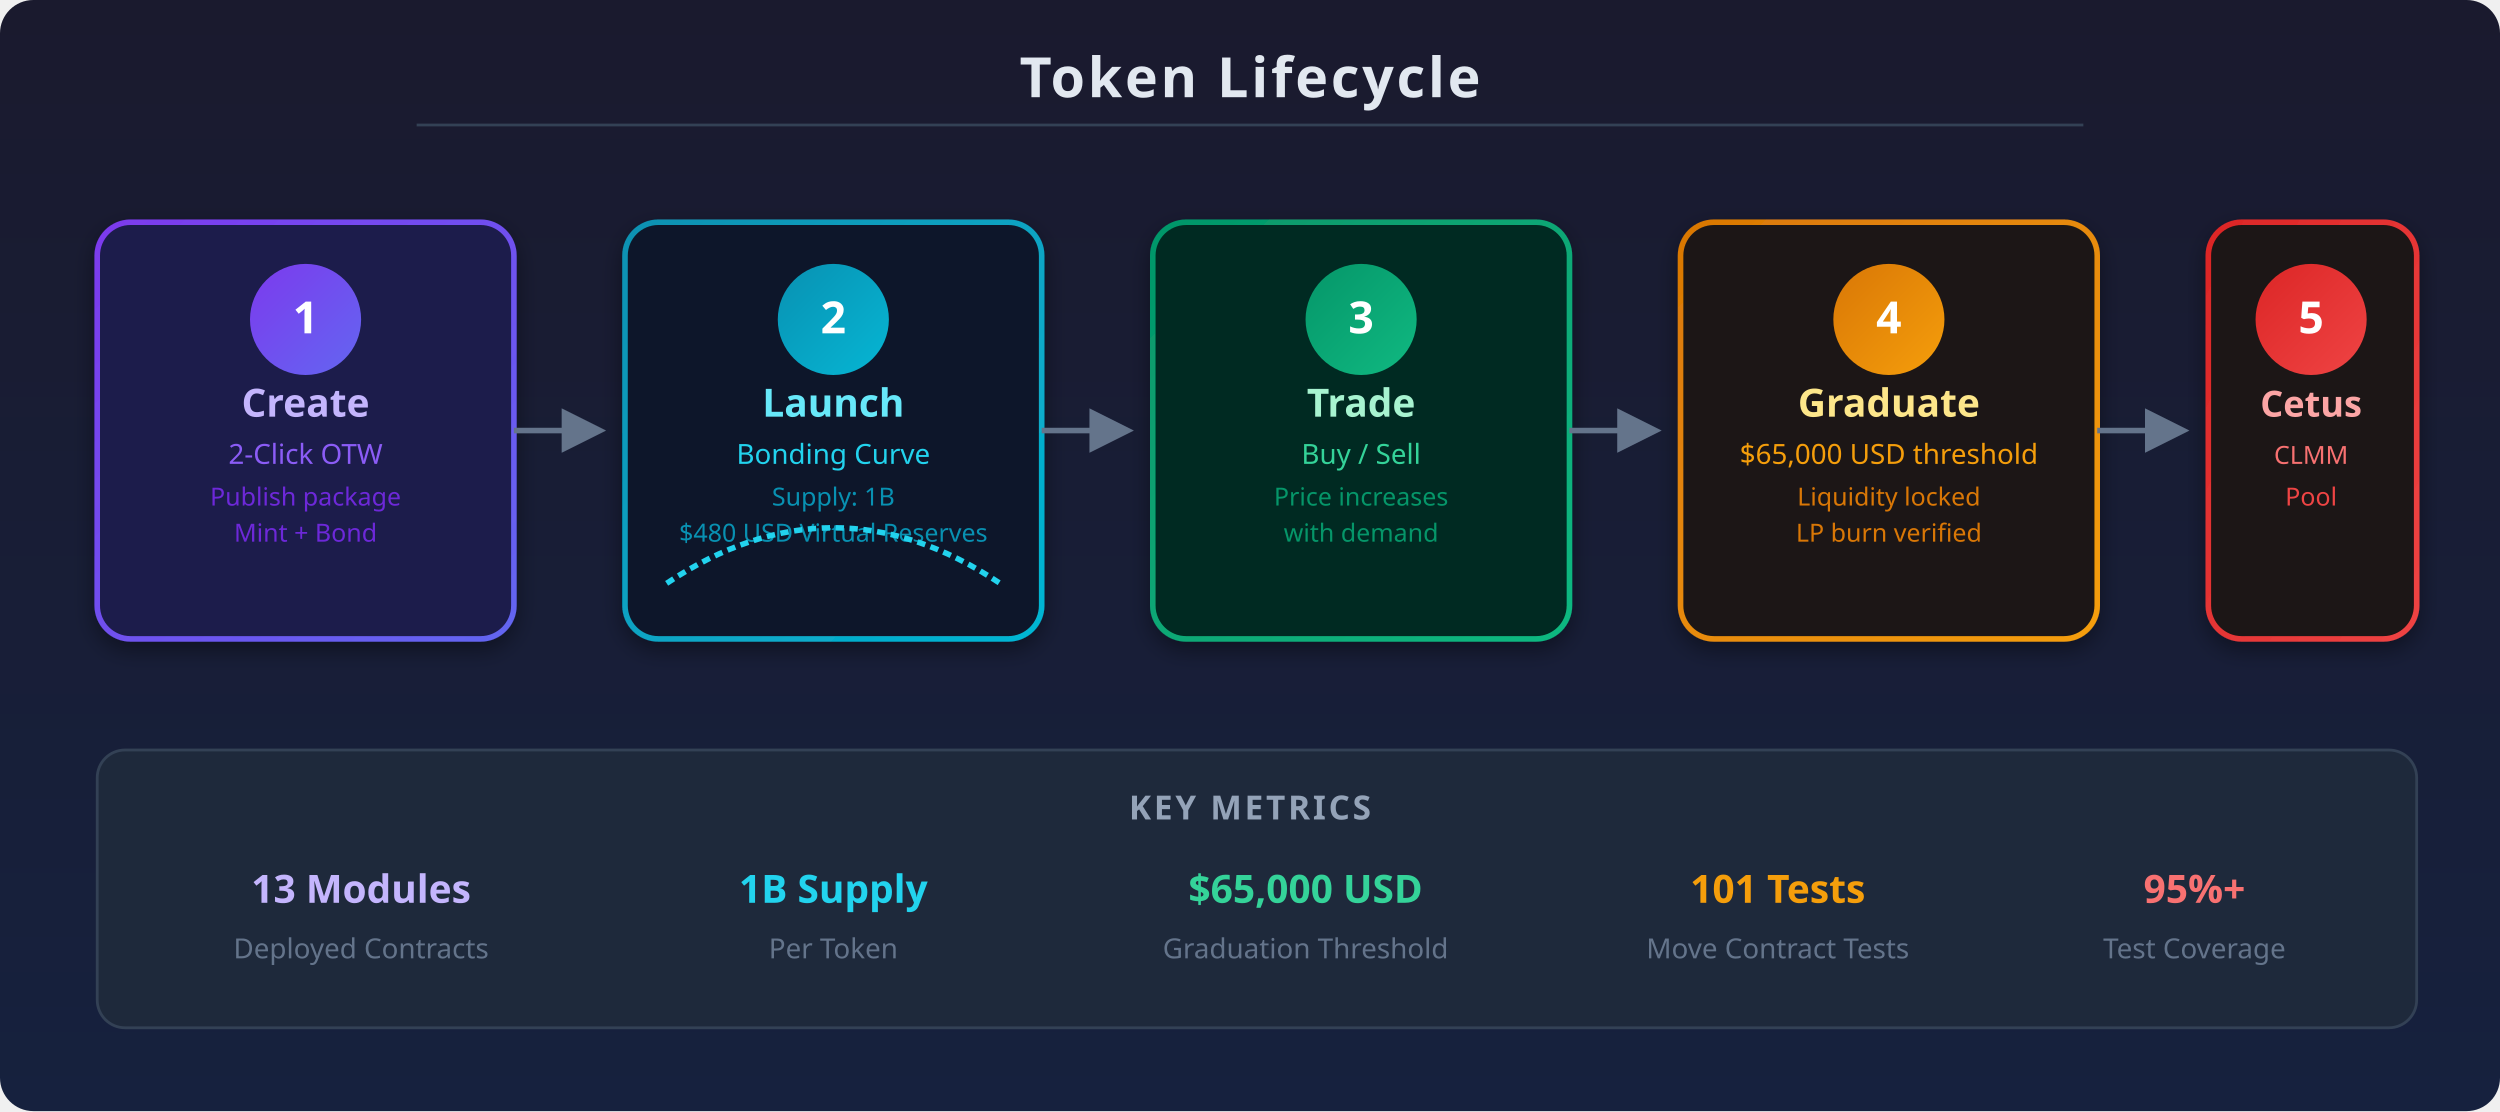
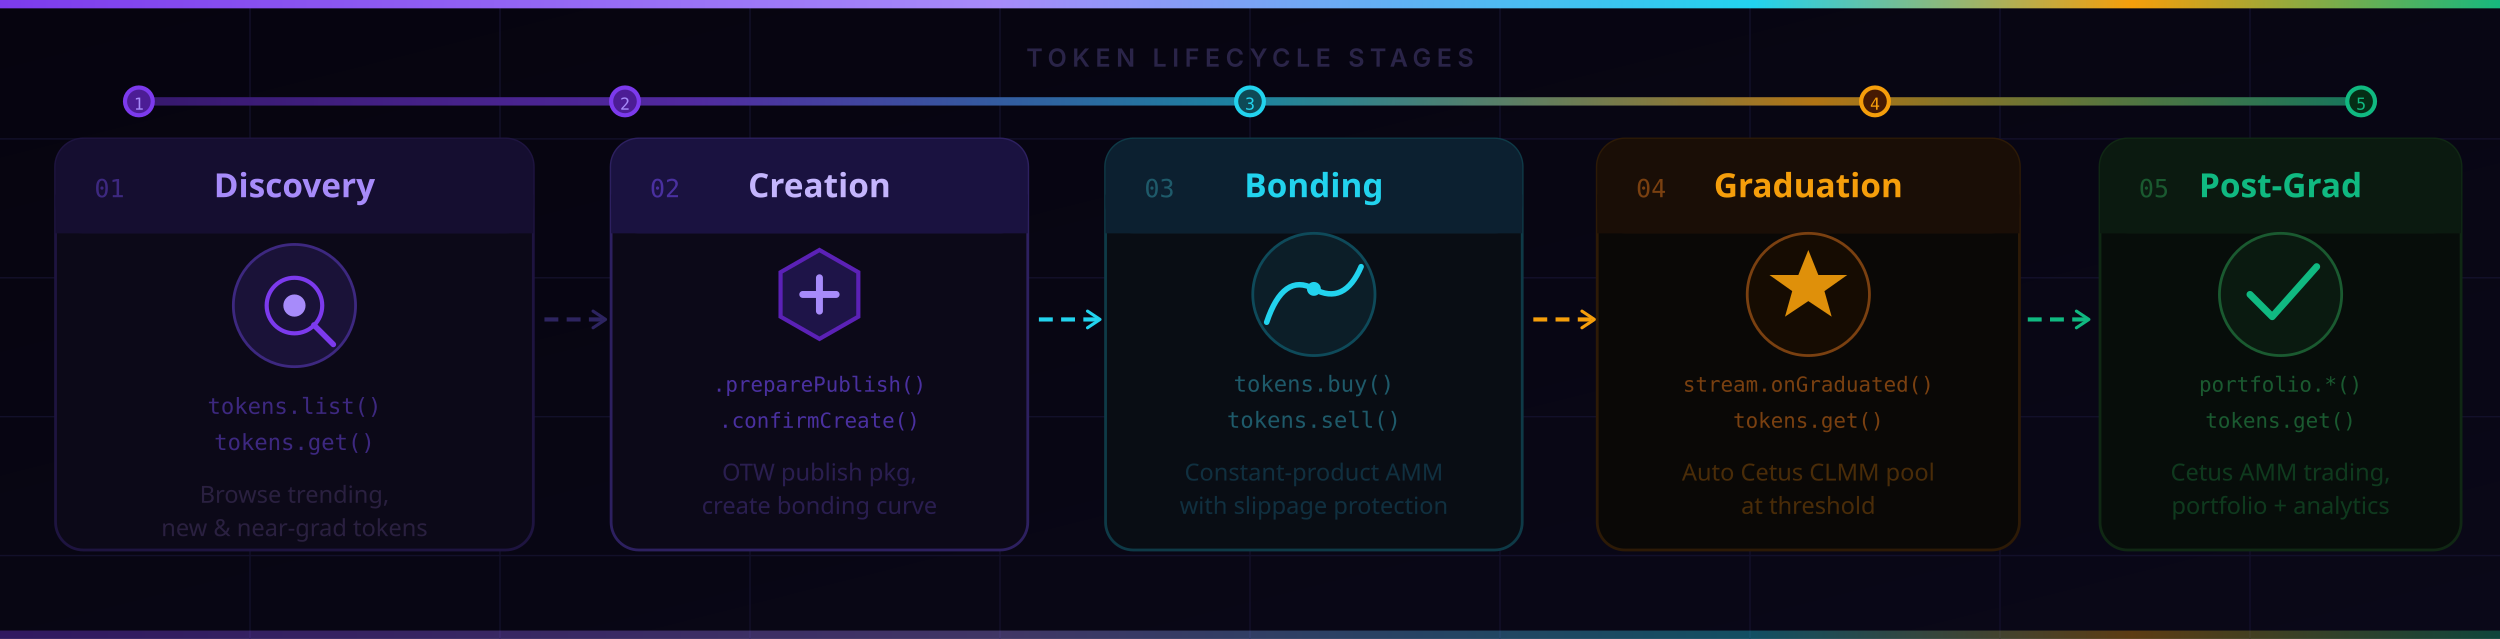
- <svg xmlns="http://www.w3.org/2000/svg" viewBox="0 0 900 400" font-family="'Segoe UI', -apple-system, sans-serif">
+ <svg xmlns="http://www.w3.org/2000/svg" width="900" height="230" viewBox="0 0 900 230">
  <defs>
-     <linearGradient id="bg" x1="0" y1="0" x2="0" y2="1">
-       <stop offset="0%" stop-color="#1a1a2e" />
-       <stop offset="100%" stop-color="#16213e" />
+     <linearGradient id="bg" x1="0%" y1="0%" x2="100%" y2="100%">
+       <stop offset="0%" stop-color="#06040F" />
+       <stop offset="100%" stop-color="#0A0818" />
    </linearGradient>
-     <linearGradient id="step1" x1="0" y1="0" x2="1" y2="1">
-       <stop offset="0%" stop-color="#7c3aed" />
-       <stop offset="100%" stop-color="#6366f1" />
+     <linearGradient id="top-bar" x1="0%" y1="0%" x2="100%" y2="0%">
+       <stop offset="0%" stop-color="#7C3AED" />
+       <stop offset="40%" stop-color="#A78BFA" />
+       <stop offset="70%" stop-color="#22D3EE" />
+       <stop offset="85%" stop-color="#F59E0B" />
+       <stop offset="100%" stop-color="#10B981" />
    </linearGradient>
-     <linearGradient id="step2" x1="0" y1="0" x2="1" y2="1">
-       <stop offset="0%" stop-color="#0891b2" />
-       <stop offset="100%" stop-color="#06b6d4" />
+     <linearGradient id="progress-bar" x1="0%" y1="0%" x2="100%" y2="0%">
+       <stop offset="0%" stop-color="#4C1D95" stop-opacity="0.6" />
+       <stop offset="25%" stop-color="#7C3AED" stop-opacity="0.6" />
+       <stop offset="50%" stop-color="#22D3EE" stop-opacity="0.6" />
+       <stop offset="75%" stop-color="#F59E0B" stop-opacity="0.7" />
+       <stop offset="100%" stop-color="#10B981" stop-opacity="0.6" />
    </linearGradient>
-     <linearGradient id="step3" x1="0" y1="0" x2="1" y2="1">
-       <stop offset="0%" stop-color="#059669" />
-       <stop offset="100%" stop-color="#10b981" />
-     </linearGradient>
-     <linearGradient id="step4" x1="0" y1="0" x2="1" y2="1">
-       <stop offset="0%" stop-color="#d97706" />
-       <stop offset="100%" stop-color="#f59e0b" />
-     </linearGradient>
-     <linearGradient id="step5" x1="0" y1="0" x2="1" y2="1">
-       <stop offset="0%" stop-color="#dc2626" />
-       <stop offset="100%" stop-color="#ef4444" />
-     </linearGradient>
-     <filter id="shadow">
-       <feDropShadow dx="0" dy="3" stdDeviation="4" flood-opacity="0.4" />
-     </filter>
-     <marker id="arrow" viewBox="0 0 10 10" refX="8" refY="5" markerWidth="8" markerHeight="8" orient="auto">
-       <path d="M0,0 L10,5 L0,10 Z" fill="#64748b" />
+     <marker id="arr" viewBox="0 0 10 10" refX="8" refY="5" markerWidth="5" markerHeight="5" orient="auto-start-reverse">
+       <path d="M2 1L8 5L2 9" fill="none" stroke="context-stroke" stroke-width="1.5" stroke-linecap="round" stroke-linejoin="round" />
    </marker>
  </defs>
-   <rect width="900" height="400" fill="url(#bg)" rx="12" />
-   <text x="450" y="35" text-anchor="middle" fill="#e2e8f0" font-size="20" font-weight="700" letter-spacing="1">Token Lifecycle</text>
-   <line x1="150" y1="45" x2="750" y2="45" stroke="#334155" stroke-width="1" />
-   <rect x="35" y="80" width="150" height="150" rx="12" fill="#1e1b4b" stroke="url(#step1)" stroke-width="2" filter="url(#shadow)" />
-   <circle cx="110" cy="115" r="20" fill="url(#step1)" />
-   <text x="110" y="120" text-anchor="middle" fill="#fff" font-size="16" font-weight="bold">1</text>
-   <text x="110" y="150" text-anchor="middle" fill="#c4b5fd" font-size="14" font-weight="700">Create</text>
-   <text x="110" y="167" text-anchor="middle" fill="#8b5cf6" font-size="10">2-Click OTW</text>
-   <text x="110" y="182" text-anchor="middle" fill="#6d28d9" font-size="9">Publish package</text>
-   <text x="110" y="195" text-anchor="middle" fill="#6d28d9" font-size="9">Mint + Bond</text>
-   <line x1="185" y1="155" x2="215" y2="155" stroke="#64748b" stroke-width="2" marker-end="url(#arrow)" />
-   <rect x="225" y="80" width="150" height="150" rx="12" fill="#0c1929" stroke="url(#step2)" stroke-width="2" filter="url(#shadow)" />
-   <circle cx="300" cy="115" r="20" fill="url(#step2)" />
-   <text x="300" y="120" text-anchor="middle" fill="#fff" font-size="16" font-weight="bold">2</text>
-   <text x="300" y="150" text-anchor="middle" fill="#67e8f9" font-size="14" font-weight="700">Launch</text>
-   <text x="300" y="167" text-anchor="middle" fill="#22d3ee" font-size="10">Bonding Curve</text>
-   <text x="300" y="182" text-anchor="middle" fill="#0891b2" font-size="9">Supply: 1B</text>
-   <text x="300" y="195" text-anchor="middle" fill="#0891b2" font-size="9">$480 USD Virtual Reserves</text>
-   <path d="M240 210 Q300 170 360 210" fill="none" stroke="#22d3ee" stroke-width="2" stroke-dasharray="3,2" />
-   <line x1="375" y1="155" x2="405" y2="155" stroke="#64748b" stroke-width="2" marker-end="url(#arrow)" />
-   <rect x="415" y="80" width="150" height="150" rx="12" fill="#022c22" stroke="url(#step3)" stroke-width="2" filter="url(#shadow)" />
-   <circle cx="490" cy="115" r="20" fill="url(#step3)" />
-   <text x="490" y="120" text-anchor="middle" fill="#fff" font-size="16" font-weight="bold">3</text>
-   <text x="490" y="150" text-anchor="middle" fill="#a7f3d0" font-size="14" font-weight="700">Trade</text>
-   <text x="490" y="167" text-anchor="middle" fill="#34d399" font-size="10">Buy / Sell</text>
-   <text x="490" y="182" text-anchor="middle" fill="#059669" font-size="9">Price increases</text>
-   <text x="490" y="195" text-anchor="middle" fill="#059669" font-size="9">with demand</text>
-   <line x1="565" y1="155" x2="595" y2="155" stroke="#64748b" stroke-width="2" marker-end="url(#arrow)" />
-   <rect x="605" y="80" width="150" height="150" rx="12" fill="#1c1917" stroke="url(#step4)" stroke-width="2" filter="url(#shadow)" />
-   <circle cx="680" cy="115" r="20" fill="url(#step4)" />
-   <text x="680" y="120" text-anchor="middle" fill="#fff" font-size="16" font-weight="bold">4</text>
-   <text x="680" y="150" text-anchor="middle" fill="#fde68a" font-size="14" font-weight="700">Graduate</text>
-   <text x="680" y="167" text-anchor="middle" fill="#f59e0b" font-size="10">$65,000 USD threshold</text>
-   <text x="680" y="182" text-anchor="middle" fill="#d97706" font-size="9">Liquidity locked</text>
-   <text x="680" y="195" text-anchor="middle" fill="#d97706" font-size="9">LP burn verified</text>
-   <line x1="755" y1="155" x2="785" y2="155" stroke="#64748b" stroke-width="2" marker-end="url(#arrow)" />
-   <rect x="795" y="80" width="75" height="150" rx="12" fill="#1f1315" stroke="url(#step5)" stroke-width="2" filter="url(#shadow)" />
-   <circle cx="832" cy="115" r="20" fill="url(#step5)" />
-   <text x="832" y="120" text-anchor="middle" fill="#fff" font-size="16" font-weight="bold">5</text>
-   <text x="832" y="150" text-anchor="middle" fill="#fca5a5" font-size="13" font-weight="700">Cetus</text>
-   <text x="832" y="167" text-anchor="middle" fill="#f87171" font-size="9">CLMM</text>
-   <text x="832" y="182" text-anchor="middle" fill="#ef4444" font-size="9">Pool</text>
-   <rect x="35" y="270" width="835" height="100" rx="10" fill="#1e293b" stroke="#334155" stroke-width="1" />
-   <text x="450" y="295" text-anchor="middle" fill="#94a3b8" font-size="12" font-weight="600" letter-spacing="1">KEY METRICS</text>
-   <text x="130" y="325" text-anchor="middle" fill="#c4b5fd" font-size="14" font-weight="700">13 Modules</text>
-   <text x="130" y="345" text-anchor="middle" fill="#64748b" font-size="10">Deployed Contracts</text>
-   <text x="300" y="325" text-anchor="middle" fill="#22d3ee" font-size="14" font-weight="700">1B Supply</text>
-   <text x="300" y="345" text-anchor="middle" fill="#64748b" font-size="10">Per Token</text>
-   <text x="470" y="325" text-anchor="middle" fill="#34d399" font-size="14" font-weight="700">$65,000 USD</text>
-   <text x="470" y="345" text-anchor="middle" fill="#64748b" font-size="10">Graduation Threshold</text>
-   <text x="640" y="325" text-anchor="middle" fill="#f59e0b" font-size="14" font-weight="700">101 Tests</text>
-   <text x="640" y="345" text-anchor="middle" fill="#64748b" font-size="10">Move Contract Tests</text>
-   <text x="790" y="325" text-anchor="middle" fill="#f87171" font-size="14" font-weight="700">95%+</text>
-   <text x="790" y="345" text-anchor="middle" fill="#64748b" font-size="10">Test Coverage</text>
+   <style>
+     @keyframes reveal { 0%,100%{opacity:.7} 50%{opacity:1} }
+     .s1{animation:reveal 4s ease-in-out 0s infinite}
+     .s2{animation:reveal 4s ease-in-out .8s infinite}
+     .s3{animation:reveal 4s ease-in-out 1.6s infinite}
+     .s4{animation:reveal 4s ease-in-out 2.4s infinite}
+     .s5{animation:reveal 4s ease-in-out 3.2s infinite}
+     @keyframes flow-right { to{stroke-dashoffset:-14} }
+     .flow { stroke-dasharray:5 3; animation:flow-right 1.3s linear infinite; }
+   </style>
+   <rect width="900" height="230" fill="url(#bg)" />
+   <g stroke="#12102A" stroke-width="0.5">
+     <line x1="0" y1="50" x2="900" y2="50" />
+     <line x1="0" y1="100" x2="900" y2="100" />
+     <line x1="0" y1="150" x2="900" y2="150" />
+     <line x1="0" y1="200" x2="900" y2="200" />
+     <line x1="90" y1="0" x2="90" y2="230" />
+     <line x1="180" y1="0" x2="180" y2="230" />
+     <line x1="270" y1="0" x2="270" y2="230" />
+     <line x1="360" y1="0" x2="360" y2="230" />
+     <line x1="450" y1="0" x2="450" y2="230" />
+     <line x1="540" y1="0" x2="540" y2="230" />
+     <line x1="630" y1="0" x2="630" y2="230" />
+     <line x1="720" y1="0" x2="720" y2="230" />
+     <line x1="810" y1="0" x2="810" y2="230" />
+   </g>
+   <rect x="0" y="0" width="900" height="3" fill="url(#top-bar)" />
+   <text x="450" y="24" font-family="-apple-system,BlinkMacSystemFont,system-ui,sans-serif" font-size="9" font-weight="600" text-anchor="middle" fill="#2A2448" letter-spacing="2">
+     TOKEN LIFECYCLE STAGES
+   </text>
+   <rect x="50" y="35" width="800" height="3" rx="1.5" fill="#12102A" />
+   <rect x="50" y="35" width="800" height="3" rx="1.5" fill="url(#progress-bar)" />
+   <line x1="196" y1="115" x2="218" y2="115" stroke="#2D2460" stroke-width="1.5" marker-end="url(#arr)" class="flow" />
+   <line x1="374" y1="115" x2="396" y2="115" stroke="#22D3EE" stroke-width="1.5" marker-end="url(#arr)" class="flow" />
+   <line x1="552" y1="115" x2="574" y2="115" stroke="#F59E0B" stroke-width="1.5" marker-end="url(#arr)" class="flow" />
+   <line x1="730" y1="115" x2="752" y2="115" stroke="#10B981" stroke-width="1.5" marker-end="url(#arr)" class="flow" />
+   <g class="s1">
+     <circle cx="50" cy="36.5" r="5" fill="#4C1D95" stroke="#7C3AED" stroke-width="1.5" />
+     <text x="50" y="39.5" font-family="monospace" font-size="6" text-anchor="middle" fill="#A78BFA">1</text>
+     <rect x="20" y="50" width="172" height="148" rx="10" fill="#0C0918" stroke="#1E1440" stroke-width="1" />
+     <rect x="20" y="50" width="172" height="34" rx="10" fill="#150E30" />
+     <rect x="20" y="70" width="172" height="14" fill="#150E30" />
+     <text x="34" y="71" font-family="'SF Mono',monospace" font-size="9" fill="#3D2880">01</text>
+     <text x="106" y="71" font-family="system-ui,sans-serif" font-size="12" font-weight="700" text-anchor="middle" fill="#A78BFA">Discovery</text>
+     <circle cx="106" cy="110" r="22" fill="#1A1238" stroke="#3D2880" stroke-width="1" />
+     <circle cx="106" cy="110" r="10" fill="none" stroke="#7C3AED" stroke-width="1.5" />
+     <circle cx="106" cy="110" r="4" fill="#A78BFA" />
+     <line x1="113" y1="117" x2="120" y2="124" stroke="#7C3AED" stroke-width="2" stroke-linecap="round" />
+     <text x="106" y="149" font-family="'SF Mono',monospace" font-size="8" text-anchor="middle" fill="#3D2880">
+       tokens.list()
+     </text>
+     <text x="106" y="162" font-family="'SF Mono',monospace" font-size="8" text-anchor="middle" fill="#3D2880">
+       tokens.get()
+     </text>
+     <text x="106" y="181" font-family="system-ui" font-size="8.5" text-anchor="middle" fill="#2A2040">
+       Browse trending,
+     </text>
+     <text x="106" y="193" font-family="system-ui" font-size="8.5" text-anchor="middle" fill="#2A2040">
+       new &amp; near-grad tokens
+     </text>
+   </g>
+   <g class="s2">
+     <circle cx="225" cy="36.5" r="5" fill="#4C1D95" stroke="#7C3AED" stroke-width="1.5" />
+     <text x="225" y="39.5" font-family="monospace" font-size="6" text-anchor="middle" fill="#A78BFA">2</text>
+     <rect x="220" y="50" width="150" height="148" rx="10" fill="#0C0918" stroke="#2D2060" stroke-width="1" />
+     <rect x="220" y="50" width="150" height="34" rx="10" fill="#1A1240" />
+     <rect x="220" y="70" width="150" height="14" fill="#1A1240" />
+     <text x="234" y="71" font-family="'SF Mono',monospace" font-size="9" fill="#4A30A0">02</text>
+     <text x="295" y="71" font-family="system-ui,sans-serif" font-size="12" font-weight="700" text-anchor="middle" fill="#C4B5FD">Creation</text>
+     <polygon points="295,90 309,98 309,114 295,122 281,114 281,98" fill="#1E1448" stroke="#5B21B6" stroke-width="1.5" />
+     <line x1="295" y1="100" x2="295" y2="112" stroke="#A78BFA" stroke-width="2.5" stroke-linecap="round" />
+     <line x1="289" y1="106" x2="301" y2="106" stroke="#A78BFA" stroke-width="2.5" stroke-linecap="round" />
+     <text x="295" y="141" font-family="'SF Mono',monospace" font-size="7.5" text-anchor="middle" fill="#4A30A0">
+       .preparePublish()
+     </text>
+     <text x="295" y="154" font-family="'SF Mono',monospace" font-size="7.5" text-anchor="middle" fill="#4A30A0">
+       .confirmCreate()
+     </text>
+     <text x="295" y="173" font-family="system-ui" font-size="8.5" text-anchor="middle" fill="#2A1E50">
+       OTW publish pkg,
+     </text>
+     <text x="295" y="185" font-family="system-ui" font-size="8.5" text-anchor="middle" fill="#2A1E50">
+       create bonding curve
+     </text>
+   </g>
+   <g class="s3">
+     <circle cx="450" cy="36.5" r="5" fill="#0E4A56" stroke="#22D3EE" stroke-width="1.5" />
+     <text x="450" y="39.5" font-family="monospace" font-size="6" text-anchor="middle" fill="#22D3EE">3</text>
+     <rect x="398" y="50" width="150" height="148" rx="10" fill="#090D14" stroke="#0E3A47" stroke-width="1" />
+     <rect x="398" y="50" width="150" height="34" rx="10" fill="#0C2030" />
+     <rect x="398" y="70" width="150" height="14" fill="#0C2030" />
+     <text x="412" y="71" font-family="'SF Mono',monospace" font-size="9" fill="#1E5A6A">03</text>
+     <text x="473" y="71" font-family="system-ui,sans-serif" font-size="12" font-weight="700" text-anchor="middle" fill="#22D3EE">Bonding</text>
+     <circle cx="473" cy="106" r="22" fill="#0C1E28" stroke="#0E4A5A" stroke-width="1" />
+     <path d="M456,116 Q462,98 473,104 Q484,110 490,96" fill="none" stroke="#22D3EE" stroke-width="2" stroke-linecap="round" />
+     <circle cx="473" cy="104" r="2.5" fill="#22D3EE" />
+     <text x="473" y="141" font-family="'SF Mono',monospace" font-size="8" text-anchor="middle" fill="#1E5A6A">
+       tokens.buy()
+     </text>
+     <text x="473" y="154" font-family="'SF Mono',monospace" font-size="8" text-anchor="middle" fill="#1E5A6A">
+       tokens.sell()
+     </text>
+     <text x="473" y="173" font-family="system-ui" font-size="8.5" text-anchor="middle" fill="#103040">
+       Constant-product AMM
+     </text>
+     <text x="473" y="185" font-family="system-ui" font-size="8.5" text-anchor="middle" fill="#103040">
+       with slippage protection
+     </text>
+   </g>
+   <g class="s4">
+     <circle cx="675" cy="36.5" r="5" fill="#451A03" stroke="#F59E0B" stroke-width="1.5" />
+     <text x="675" y="39.5" font-family="monospace" font-size="6" text-anchor="middle" fill="#F59E0B">4</text>
+     <rect x="575" y="50" width="152" height="148" rx="10" fill="#0A0806" stroke="#2D1A06" stroke-width="1" />
+     <rect x="575" y="50" width="152" height="34" rx="10" fill="#1A0E06" />
+     <rect x="575" y="70" width="152" height="14" fill="#1A0E06" />
+     <text x="589" y="71" font-family="'SF Mono',monospace" font-size="9" fill="#7A4010">04</text>
+     <text x="651" y="71" font-family="system-ui,sans-serif" font-size="12" font-weight="700" text-anchor="middle" fill="#F59E0B">Graduation</text>
+     <circle cx="651" cy="106" r="22" fill="#160C02" stroke="#7A4010" stroke-width="1" />
+     <polygon points="651,90 654.6,99 665,99 656.8,104.8 659.4,114 651,108.4 642.6,114 645.2,104.8 637,99 647.4,99" fill="#F59E0B" opacity="0.9" />
+     <text x="651" y="141" font-family="'SF Mono',monospace" font-size="7.5" text-anchor="middle" fill="#7A4010">
+       stream.onGraduated()
+     </text>
+     <text x="651" y="154" font-family="'SF Mono',monospace" font-size="7.5" text-anchor="middle" fill="#7A4010">
+       tokens.get()
+     </text>
+     <text x="651" y="173" font-family="system-ui" font-size="8.5" text-anchor="middle" fill="#4A2C08">
+       Auto Cetus CLMM pool
+     </text>
+     <text x="651" y="185" font-family="system-ui" font-size="8.5" text-anchor="middle" fill="#4A2C08">
+       at threshold
+     </text>
+   </g>
+   <g class="s5">
+     <circle cx="850" cy="36.5" r="5" fill="#052E16" stroke="#10B981" stroke-width="1.5" />
+     <text x="850" y="39.5" font-family="monospace" font-size="6" text-anchor="middle" fill="#10B981">5</text>
+     <rect x="756" y="50" width="130" height="148" rx="10" fill="#070D0A" stroke="#102814" stroke-width="1" />
+     <rect x="756" y="50" width="130" height="34" rx="10" fill="#0B1A10" />
+     <rect x="756" y="70" width="130" height="14" fill="#0B1A10" />
+     <text x="770" y="71" font-family="'SF Mono',monospace" font-size="9" fill="#1A5A30">05</text>
+     <text x="821" y="71" font-family="system-ui,sans-serif" font-size="12" font-weight="700" text-anchor="middle" fill="#10B981">Post-Grad</text>
+     <circle cx="821" cy="106" r="22" fill="#0A1A10" stroke="#1A5A30" stroke-width="1" />
+     <path d="M810,106 L818,114 L834,96" fill="none" stroke="#10B981" stroke-width="2.5" stroke-linecap="round" stroke-linejoin="round" />
+     <text x="821" y="141" font-family="'SF Mono',monospace" font-size="7.5" text-anchor="middle" fill="#1A5A30">
+       portfolio.*()
+     </text>
+     <text x="821" y="154" font-family="'SF Mono',monospace" font-size="7.5" text-anchor="middle" fill="#1A5A30">
+       tokens.get()
+     </text>
+     <text x="821" y="173" font-family="system-ui" font-size="8.5" text-anchor="middle" fill="#0F3A1E">
+       Cetus AMM trading,
+     </text>
+     <text x="821" y="185" font-family="system-ui" font-size="8.5" text-anchor="middle" fill="#0F3A1E">
+       portfolio + analytics
+     </text>
+   </g>
+   <rect x="0" y="227" width="900" height="3" fill="url(#top-bar)" opacity="0.35" />
</svg>
